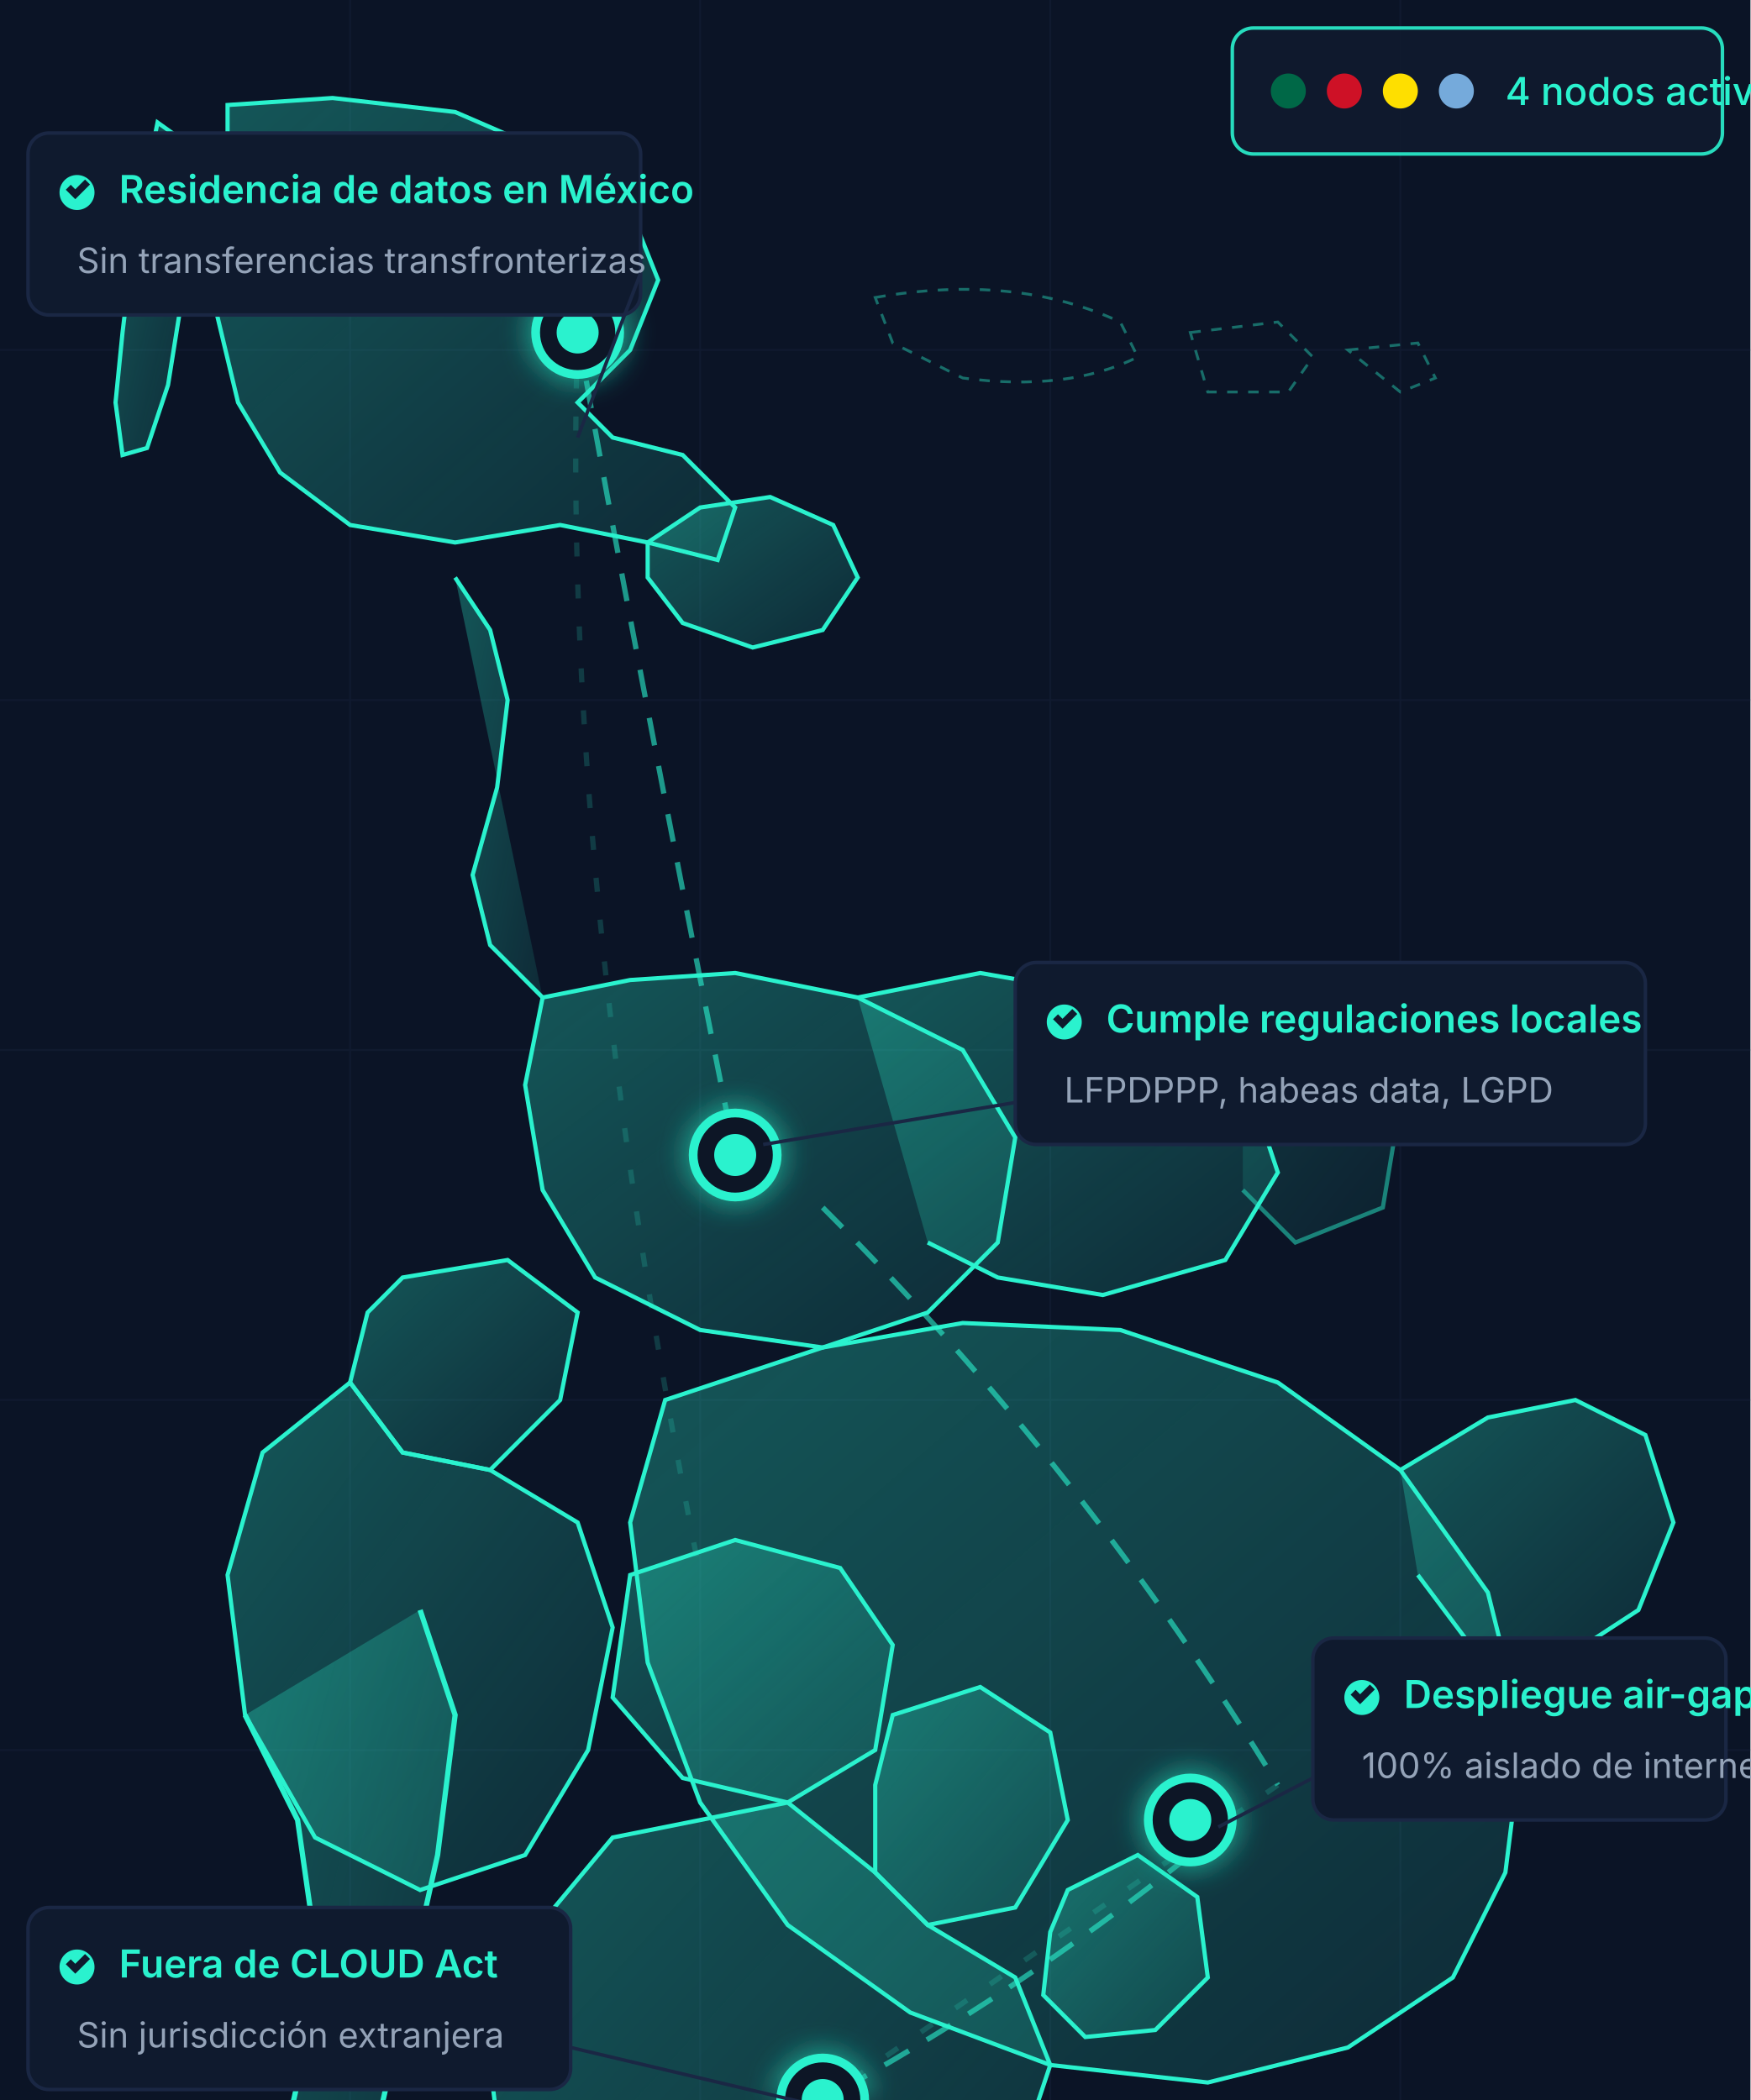
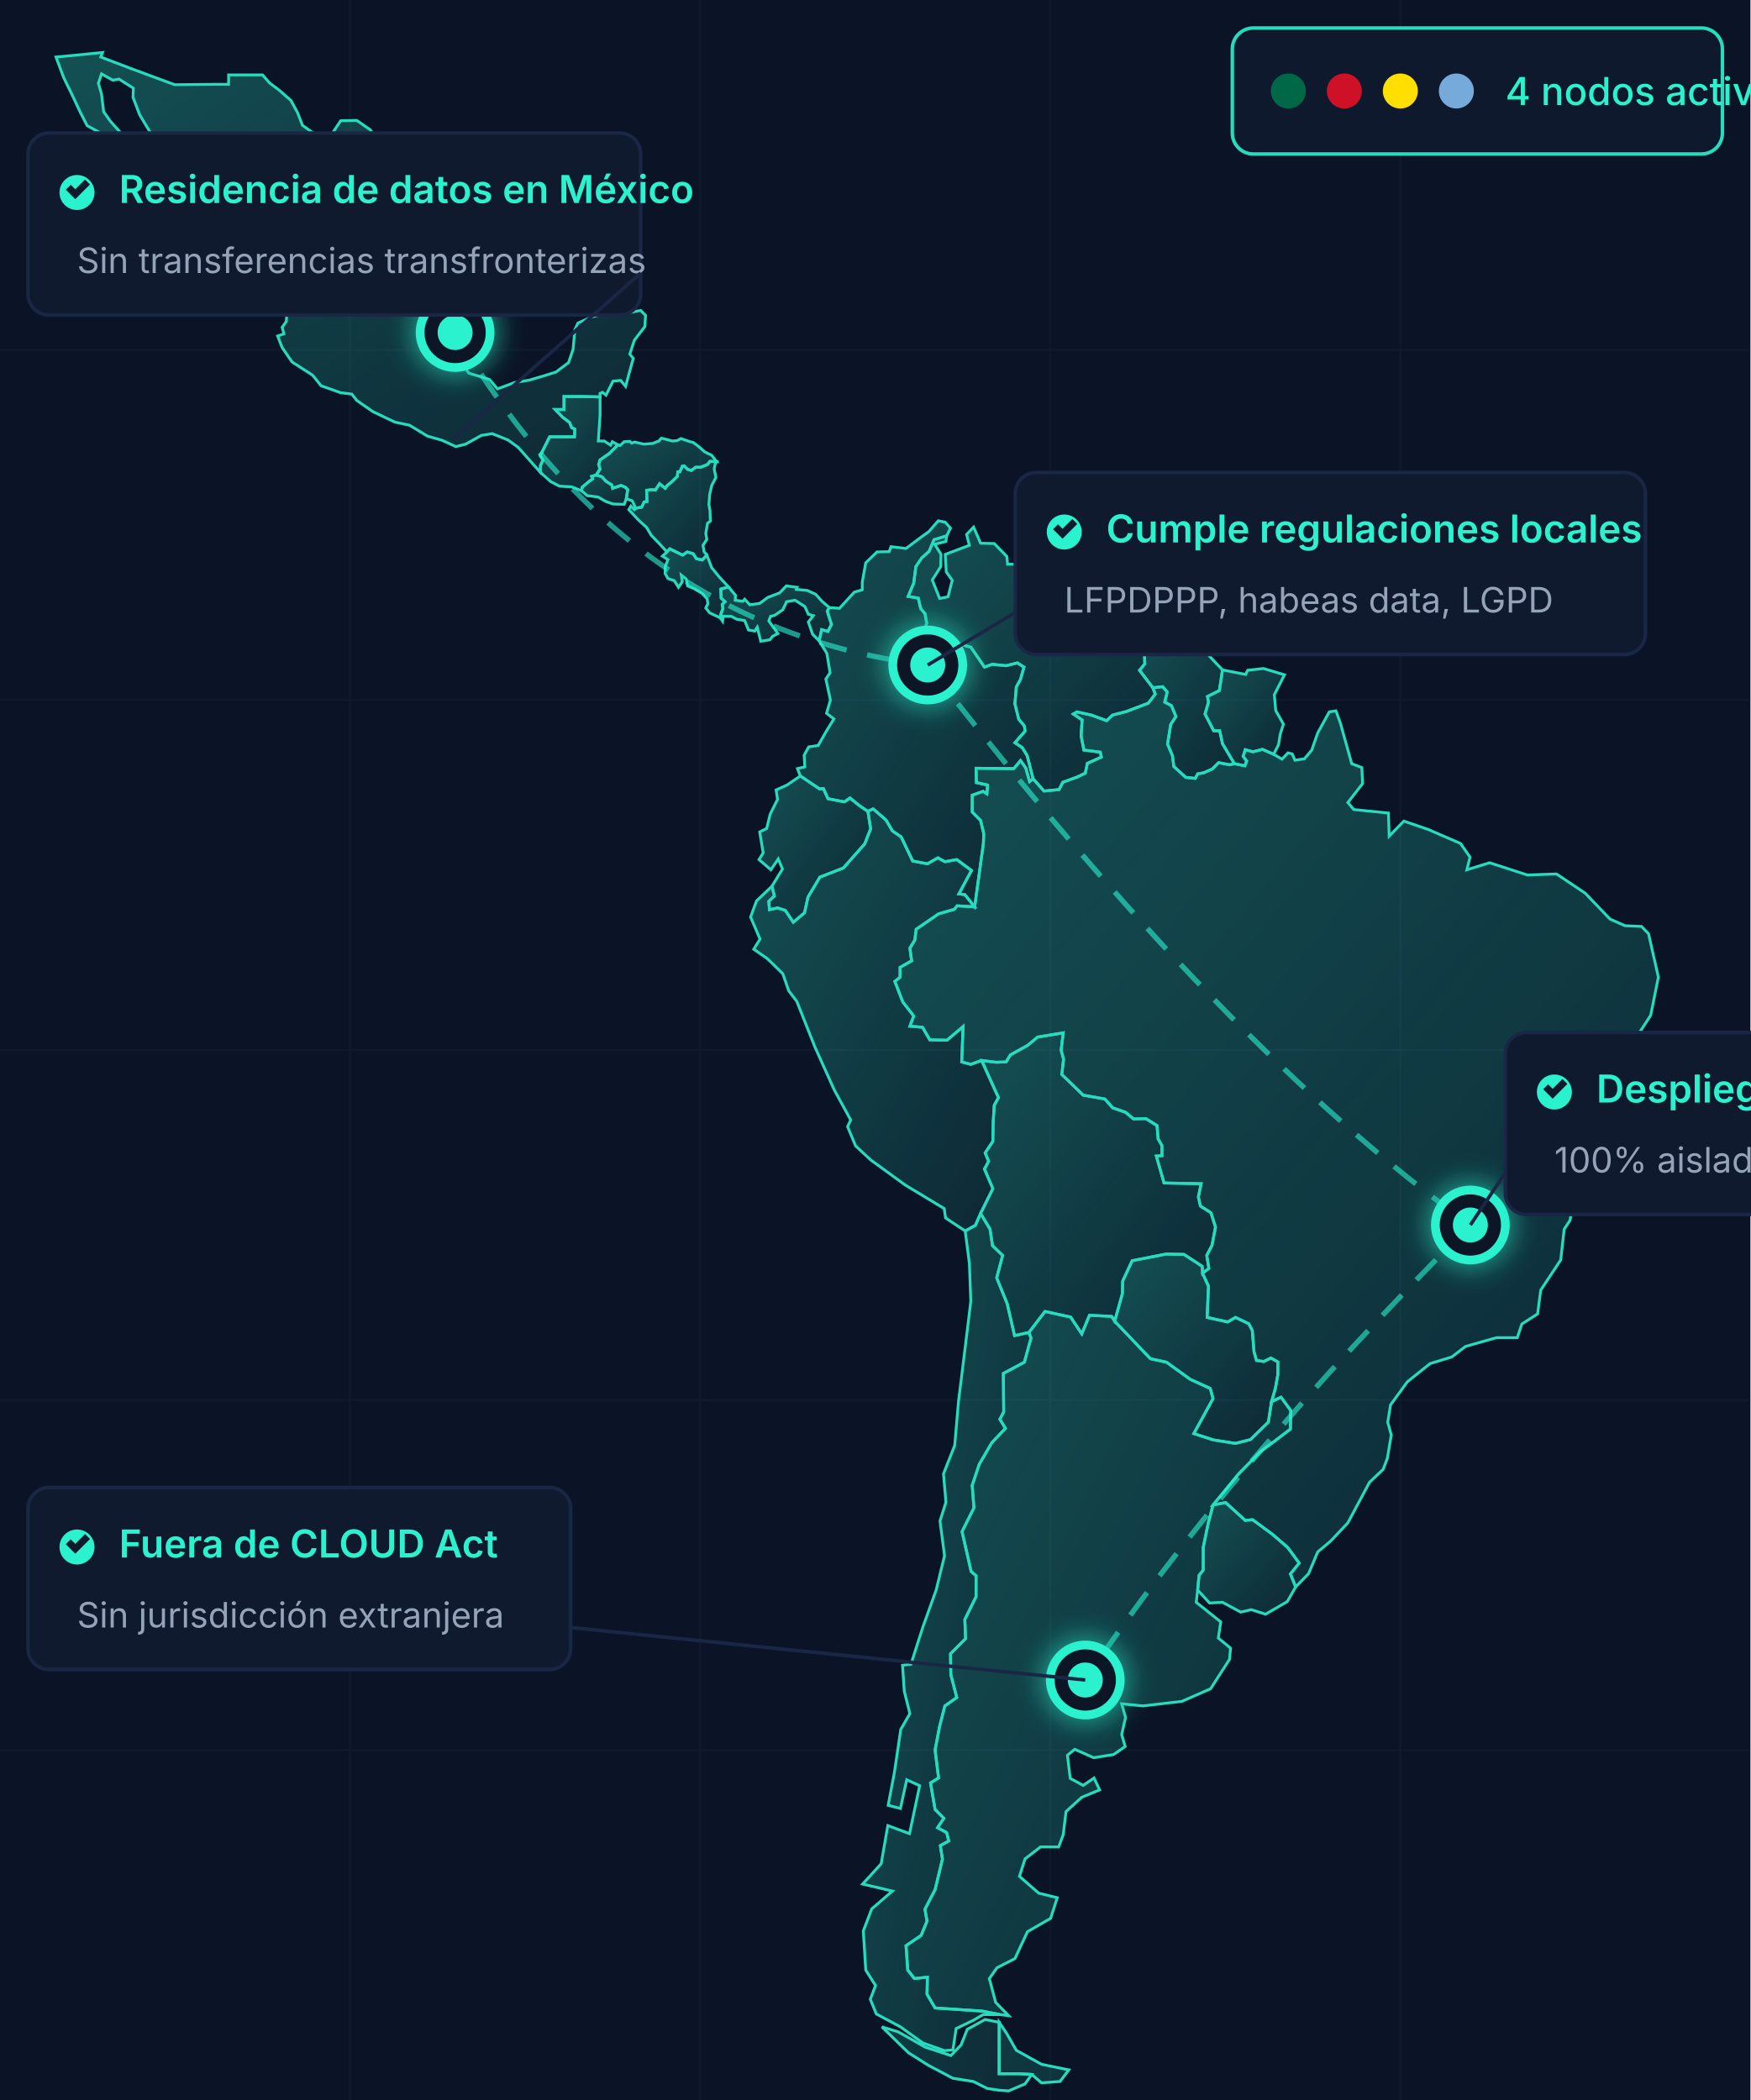
<svg xmlns="http://www.w3.org/2000/svg" viewBox="0 0 500 600" fill="none">
  <defs>
    <filter id="nodeGlow" x="-50%" y="-50%" width="200%" height="200%">
      <feGaussianBlur stdDeviation="4" result="blur" />
      <feMerge>
        <feMergeNode in="blur" />
        <feMergeNode in="SourceGraphic" />
      </feMerge>
    </filter>
    <linearGradient id="mapGrad" x1="0%" y1="0%" x2="100%" y2="100%">
      <stop offset="0%" stop-color="#2AF2CE" stop-opacity="0.3" />
      <stop offset="100%" stop-color="#2AF2CE" stop-opacity="0.1" />
    </linearGradient>
  </defs>
  <rect width="500" height="600" fill="#0B1426" />
  <g stroke="#1A2744" stroke-width="0.5" opacity="0.3">
    <line x1="0" y1="100" x2="500" y2="100" />
    <line x1="0" y1="200" x2="500" y2="200" />
    <line x1="0" y1="300" x2="500" y2="300" />
    <line x1="0" y1="400" x2="500" y2="400" />
    <line x1="0" y1="500" x2="500" y2="500" />
    <line x1="100" y1="0" x2="100" y2="600" />
    <line x1="200" y1="0" x2="200" y2="600" />
    <line x1="300" y1="0" x2="300" y2="600" />
    <line x1="400" y1="0" x2="400" y2="600" />
  </g>
-   <g fill="url(#mapGrad)" stroke="#2AF2CE" stroke-width="1.2">
-     <path d="M45,35 L42,50 L38,70 L35,95 L33,115 L35,130 L42,128 L48,110 L52,85 L55,60 L52,40 Z" />
-     <path d="M65,30 L95,28 L130,32 L160,45 L180,60 L188,80 L180,100 L165,115              L175,125 L195,130 L210,145 L205,160 L185,155 L160,150              L130,155 L100,150 L80,135 L68,115 L62,90 L65,60 Z" />
-     <path d="M185,155 L200,145 L220,142 L238,150 L245,165 L235,180 L215,185 L195,178 L185,165 Z" />
-     <path d="M130,165 L140,180 L145,200 L142,225 L135,250 L140,270 L155,285" />
-     <path d="M155,285 L180,280 L210,278 L245,285 L275,300 L290,325              L285,355 L265,375 L235,385 L200,380 L170,365 L155,340 L150,310 Z" />
-     <path d="M245,285 L280,278 L320,285 L355,305 L365,335 L350,360 L315,370 L285,365 L265,355" />
-     <path d="M355,305 L380,300 L400,315 L395,345 L370,355 L355,340" opacity="0.5" />
-     <path d="M115,365 L145,360 L165,375 L160,400 L140,420 L115,415 L100,395 L105,375 Z" />
-     <path d="M100,395 L115,415 L140,420 L165,435 L175,465 L168,500 L150,530 L120,540              L90,525 L70,490 L65,450 L75,415 Z" />
-     <path d="M235,385 L275,378 L320,380 L365,395 L400,420 L425,455              L435,495 L430,535 L415,565 L385,585 L345,595 L300,590              L260,575 L225,550 L200,515 L185,475 L180,435 L190,400 Z" />
-     <path d="M400,420 L425,405 L450,400 L470,410 L478,435 L468,460 L445,475 L420,470 L405,450" />
-     <path d="M180,450 L210,440 L240,448 L255,470 L250,500 L225,515 L195,508 L175,485 Z" />
-     <path d="M255,490 L280,482 L300,495 L305,520 L290,545 L265,550 L250,535 L250,510 Z" />
-     <path d="M305,540 L325,530 L342,542 L345,565 L330,580 L310,582 L298,570 L300,552 Z" />
-     <path d="M225,515 L250,535 L265,550 L290,565 L300,590              L290,620 L270,650 L245,675 L215,690 L185,685              L160,665 L145,630 L140,590 L150,555 L175,525 Z" />
-     <path d="M185,685 L210,695 L220,710 L200,718 L175,708 L170,692" opacity="0.6" />
-     <path d="M70,490 L85,520 L90,555 L85,595 L75,640 L68,680 L72,710 L85,718              L92,705 L98,665 L105,620 L115,575 L125,530 L130,490 L120,460" stroke-width="1.5" />
-   </g>
-   <g fill="none" stroke="#2AF2CE" stroke-width="0.8" opacity="0.4" stroke-dasharray="3,3">
-     <path d="M250,85 Q290,78 320,92 L325,102 Q305,112 275,108 L255,98 Z" />
-     <path d="M340,95 L365,92 L375,102 L368,112 L345,112 Z" />
-     <path d="M385,100 L405,98 L410,108 L400,112 Z" />
+   <g fill="url(#mapGrad)" stroke="#2AF2CE" stroke-width="0.8" opacity="0.9">
+     <path d="M16.0,16.3 L22.3,15.7 L29.3,15.0 L28.8,16.3 L37.2,19.5 L49.9,24.2 L60.9,24.1 L65.3,24.1 L65.3,21.4 L75.0,21.4 L77.0,23.7 L79.8,25.8 L83.1,28.7 L85.0,32.2 L86.4,35.8 L89.2,37.8 L93.8,39.8 L97.3,34.5 L101.9,34.4 L105.8,37.1 L108.6,41.6 L110.5,45.4 L113.8,49.2 L115.0,53.8 L116.6,56.9 L120.9,58.9 L124.8,60.4 L127.0,60.2 L124.8,66.0 L123.9,70.7 L123.5,79.6 L122.9,82.8 L123.9,86.4 L125.6,89.6 L126.7,94.7 L130.4,99.6 L131.7,103.4 L133.9,106.6 L139.8,108.4 L142.1,111.1 L147.0,109.3 L151.2,108.6 L155.3,107.4 L158.8,106.3 L162.4,103.6 L163.7,99.8 L164.2,94.2 L165.1,92.3 L168.9,90.6 L174.8,89.1 L179.7,89.3 L183.0,88.7 L184.4,90.1 L184.2,93.3 L181.2,97.2 L179.9,101.2 L180.9,102.4 L180.1,105.2 L178.7,110.4 L177.3,108.7 L176.1,108.8 L175.1,108.9 L173.1,112.9 L172.1,112.1 L171.4,112.4 L171.4,113.4 L166.3,113.3 L161.1,113.3 L161.1,117.0 L158.6,117.0 L160.7,119.2 L162.7,120.7 L163.3,122.2 L164.2,122.6 L164.1,124.8 L157.0,124.8 L154.3,130.2 L155.1,131.4 L154.4,133.0 L154.3,134.9 L148.0,127.8 L145.1,125.7 L140.6,123.9 L137.5,124.4 L133.0,126.9 L130.2,127.6 L126.3,125.8 L122.1,124.6 L117.0,121.5 L112.8,120.6 L106.5,117.6 L101.9,114.4 L100.5,112.6 L97.3,112.2 L91.7,110.2 L89.3,107.2 L83.4,103.4 L80.6,99.3 L79.3,96.0 L81.1,95.4 L80.6,93.5 L81.8,91.8 L81.9,89.5 L80.0,86.6 L79.5,83.9 L77.6,80.6 L72.7,74.1 L67.1,68.9 L64.4,64.8 L59.7,62.1 L58.6,60.5 L59.5,56.4 L56.7,54.9 L53.4,51.7 L52.0,47.1 L49.0,46.5 L45.8,43.1 L43.2,39.9 L42.9,37.8 L39.9,32.8 L38.0,27.8 L38.1,25.2 L34.0,22.6 L32.2,22.9 L29.0,21.1 L28.1,23.8 L29.0,26.9 L29.6,31.9 L31.5,34.6 L35.6,39.2 L36.5,40.7 L37.4,41.2 L38.1,43.4 L39.1,43.4 L40.2,47.6 L41.9,49.3 L43.1,51.6 L46.6,55.0 L48.4,61.1 L50.1,64.0 L51.6,67.1 L51.9,70.6 L54.6,70.8 L56.8,73.8 L58.8,76.7 L58.7,77.9 L56.4,80.3 L55.4,80.3 L53.9,76.3 L50.3,72.5 L46.3,69.3 L43.4,67.7 L43.6,62.8 L42.8,59.3 L40.1,57.2 L36.3,54.3 L35.6,55.1 L34.2,53.4 L30.7,51.8 L27.5,48.0 L27.9,47.5 L30.2,47.9 L32.2,45.4 L32.4,42.4 L28.2,37.7 L24.9,35.9 L22.8,31.8 L20.8,27.5 L18.2,22.2 L16.0,16.3 Z" />
+     <path d="M154.3,134.9 L154.4,133.0 L155.1,131.4 L154.3,130.2 L157.0,124.8 L164.1,124.8 L164.2,122.6 L163.3,122.2 L162.7,120.7 L160.7,119.2 L158.6,117.0 L161.1,117.0 L161.1,113.3 L166.3,113.3 L171.4,113.4 L171.4,118.6 L170.9,126.0 L172.6,126.0 L174.4,127.2 L174.9,126.2 L176.5,127.1 L174.0,129.6 L171.4,131.4 L171.0,132.7 L171.4,134.0 L170.3,135.7 L169.0,136.1 L169.3,136.8 L168.2,137.6 L166.3,139.2 L166.1,140.2 L163.3,139.1 L159.8,138.9 L157.3,137.6 L154.3,134.9 Z" />
+     <path d="M204.7,131.9 L202.8,131.8 L202.1,132.7 L200.1,133.5 L198.7,133.5 L197.5,134.4 L196.4,134.1 L195.4,133.1 L194.9,133.2 L194.2,134.8 L193.6,134.8 L193.5,136.1 L191.6,137.9 L190.6,138.7 L190.0,139.5 L188.4,138.2 L187.2,140.0 L186.0,139.9 L184.7,140.1 L184.8,143.3 L184.0,143.4 L183.3,144.9 L181.6,145.2 L180.6,143.1 L178.9,142.5 L179.3,139.9 L178.6,139.2 L177.4,138.7 L175.0,139.5 L174.8,138.6 L173.1,137.5 L171.9,136.2 L170.3,135.7 L171.4,134.0 L171.0,132.7 L171.4,131.4 L174.0,129.6 L176.5,127.1 L177.1,127.3 L178.3,126.2 L179.9,126.1 L180.4,126.6 L181.3,126.3 L183.9,126.9 L186.4,126.7 L188.2,126.0 L188.9,125.2 L190.6,125.6 L192.0,126.0 L193.4,125.9 L194.5,125.3 L197.1,126.2 L198.0,126.4 L199.6,127.6 L201.3,129.1 L203.3,130.1 L204.7,131.9 Z" />
+     <path d="M170.3,135.7 L171.9,136.2 L173.1,137.5 L174.8,138.6 L175.0,139.5 L177.4,138.7 L178.6,139.2 L179.3,139.9 L178.9,142.5 L178.3,144.1 L175.1,144.0 L173.1,143.3 L170.8,142.0 L167.7,141.6 L166.1,140.2 L166.3,139.2 L168.2,137.6 L169.3,136.8 L169.0,136.1 L170.3,135.7 Z" />
+     <path d="M201.9,158.6 L200.6,160.0 L198.9,159.6 L198.0,158.2 L196.3,157.7 L195.0,158.6 L191.3,156.8 L190.5,157.7 L188.6,155.6 L186.0,152.9 L184.7,150.7 L182.4,148.6 L179.6,145.6 L180.2,144.6 L181.2,145.6 L181.6,145.2 L183.3,144.9 L184.0,143.4 L184.8,143.3 L184.7,140.1 L186.0,139.9 L187.2,140.0 L188.4,138.2 L190.0,139.5 L190.6,138.7 L191.6,137.9 L193.5,136.1 L193.6,134.8 L194.2,134.8 L194.9,133.2 L195.4,133.1 L196.4,134.1 L197.5,134.4 L198.7,133.5 L200.1,133.5 L202.1,132.7 L202.8,131.8 L204.7,131.9 L204.3,132.5 L204.0,134.0 L204.5,136.4 L203.3,138.7 L202.7,141.3 L202.5,144.2 L202.8,145.9 L202.9,148.9 L202.1,149.5 L201.6,152.4 L201.9,154.1 L200.8,155.8 L201.1,157.6 L201.9,158.6 Z" />
+     <path d="M208.1,167.7 L205.9,168.3 L206.0,170.9 L207.1,171.9 L206.3,172.7 L206.5,173.9 L206.0,175.2 L205.7,176.5 L202.7,175.1 L201.6,173.7 L202.2,172.5 L202.0,171.1 L200.5,169.5 L198.3,168.2 L196.4,167.4 L196.0,165.4 L194.6,164.3 L194.9,166.2 L193.8,167.8 L192.6,165.9 L190.8,165.3 L190.0,163.9 L190.0,161.9 L190.8,159.9 L189.2,158.9 L190.5,157.7 L191.3,156.8 L195.0,158.6 L196.3,157.7 L198.0,158.2 L198.9,159.6 L200.6,160.0 L201.9,158.6 L203.3,162.2 L205.5,164.9 L208.1,167.7 Z" />
+     <path d="M236.9,173.6 L236.3,174.6 L237.5,178.4 L236.5,180.4 L234.7,179.9 L234.0,183.1 L232.1,181.2 L230.9,177.7 L232.3,175.9 L230.9,175.5 L229.9,173.3 L227.1,171.5 L224.7,171.9 L223.6,174.2 L221.3,175.8 L220.1,176.1 L219.6,177.4 L222.2,181.0 L220.7,181.8 L219.9,182.8 L217.3,183.2 L216.3,179.2 L215.6,180.3 L213.8,180.0 L212.7,177.3 L210.4,176.9 L208.9,176.1 L206.6,176.1 L206.4,177.5 L205.7,176.5 L206.0,175.2 L206.5,173.9 L206.3,172.7 L207.1,171.9 L206.0,170.9 L205.9,168.3 L208.1,167.7 L210.1,170.1 L210.0,171.5 L212.2,171.8 L212.7,171.2 L214.2,172.8 L217.0,172.4 L219.3,170.7 L222.7,169.4 L224.6,167.4 L227.7,167.8 L227.5,168.4 L230.6,168.7 L233.0,169.8 L234.8,171.8 L236.9,173.6 Z" />
+     <path d="M295.1,222.5 L294.1,223.3 L293.0,219.4 L291.5,217.3 L289.6,219.6 L278.8,219.5 L278.9,223.6 L282.1,224.3 L281.9,226.8 L280.8,226.1 L277.7,227.2 L277.7,232.0 L280.1,234.4 L281.0,238.2 L280.9,241.0 L278.4,259.1 L275.6,255.6 L273.9,255.4 L277.5,248.7 L273.3,245.6 L269.9,246.2 L267.9,245.1 L264.9,246.8 L260.7,246.0 L257.4,239.1 L254.9,237.4 L253.1,234.3 L249.4,231.1 L247.9,231.8 L245.5,230.2 L242.8,228.0 L241.2,229.1 L236.5,228.2 L235.2,225.3 L234.1,225.4 L228.6,221.7 L227.8,219.6 L229.9,219.1 L229.7,215.8 L231.0,213.4 L233.7,213.0 L236.1,208.8 L238.2,205.4 L236.1,203.8 L237.2,200.0 L235.9,194.0 L237.1,192.2 L236.2,186.7 L234.0,183.1 L234.7,179.9 L236.5,180.4 L237.5,178.4 L236.3,174.6 L236.9,173.6 L239.8,173.8 L244.0,169.2 L246.3,168.5 L246.3,166.3 L247.3,160.8 L250.5,157.7 L254.0,157.6 L254.5,156.2 L258.8,156.7 L263.2,153.4 L265.3,151.9 L268.0,148.8 L270.0,149.2 L271.5,150.9 L270.4,153.1 L266.8,154.2 L265.4,157.5 L263.3,159.4 L261.6,161.9 L261.0,166.6 L259.4,170.4 L262.3,170.9 L263.0,173.9 L264.2,175.3 L264.7,178.0 L264.0,180.4 L264.2,181.8 L265.6,182.4 L266.9,184.7 L274.0,184.0 L277.3,184.9 L281.2,190.6 L283.4,189.8 L287.4,190.2 L290.6,189.4 L292.5,190.6 L291.5,194.1 L290.3,196.3 L289.9,201.1 L291.0,205.5 L292.6,207.4 L292.8,208.9 L289.9,212.2 L292.0,213.6 L293.4,215.9 L295.1,222.5 Z" />
+     <path d="M329.3,196.5 L330.0,198.3 L328.0,200.9 L321.7,203.3 L317.8,204.3 L316.1,205.9 L311.7,204.3 L307.6,203.4 L306.6,204.0 L309.1,205.7 L308.8,210.2 L309.6,214.3 L314.3,214.9 L314.6,216.3 L310.6,218.1 L310.0,220.9 L307.7,222.0 L303.6,223.5 L302.5,225.6 L298.2,226.0 L295.1,222.5 L293.4,215.9 L292.0,213.6 L289.9,212.2 L292.8,208.9 L292.6,207.4 L291.0,205.5 L289.9,201.1 L290.3,196.3 L291.5,194.1 L292.5,190.6 L290.6,189.4 L287.4,190.2 L283.4,189.8 L281.2,190.6 L277.3,184.9 L274.0,184.0 L266.9,184.7 L265.6,182.4 L264.2,181.8 L264.0,180.4 L264.7,178.0 L264.2,175.3 L263.0,173.9 L262.3,170.9 L259.4,170.4 L261.0,166.6 L261.6,161.9 L263.3,159.4 L265.4,157.5 L266.8,154.2 L270.4,153.1 L270.2,154.7 L267.0,155.5 L268.8,158.4 L268.7,161.9 L266.3,165.7 L268.4,171.0 L270.8,170.5 L272.0,165.8 L270.3,163.4 L270.0,158.4 L276.9,155.8 L276.1,152.7 L278.1,150.6 L280.1,155.2 L284.0,155.3 L287.6,159.0 L287.8,161.2 L292.8,161.2 L298.7,160.6 L301.9,163.5 L306.2,164.3 L309.3,162.3 L309.3,160.6 L316.2,160.2 L322.9,160.1 L318.2,162.1 L320.1,165.2 L324.5,165.7 L328.7,168.9 L329.6,174.2 L332.5,174.0 L334.7,175.6 L330.3,179.5 L329.8,181.9 L331.7,184.3 L330.3,185.6 L326.9,186.6 L327.0,189.7 L325.5,191.5 L329.3,196.5 Z" />
+     <path d="M352.6,218.2 L351.2,218.5 L348.1,217.9 L346.3,219.7 L343.8,220.8 L342.1,221.1 L341.4,222.4 L338.7,222.1 L335.3,219.0 L334.9,215.9 L333.5,212.6 L334.4,207.0 L335.9,204.7 L334.6,201.6 L332.7,200.6 L333.4,197.7 L332.1,196.2 L329.3,196.5 L325.5,191.5 L327.0,189.7 L326.9,186.6 L330.3,185.6 L331.7,184.3 L329.8,181.9 L330.3,179.5 L334.7,175.6 L338.3,178.0 L341.8,182.3 L341.9,185.7 L344.0,185.9 L347.0,189.1 L349.2,191.4 L348.3,197.3 L344.9,199.0 L345.2,200.6 L344.2,204.0 L346.7,208.8 L348.4,208.8 L349.2,212.5 L352.6,218.2 Z" />
+     <path d="M363.8,215.5 L360.6,214.1 L357.9,214.8 L355.7,214.2 L355.1,216.1 L356.1,217.4 L355.6,218.8 L352.6,218.2 L349.2,212.5 L348.4,208.8 L346.7,208.8 L344.2,204.0 L345.2,200.6 L344.9,199.0 L348.3,197.3 L349.2,191.4 L355.8,192.7 L356.4,191.5 L360.9,191.0 L366.9,192.8 L364.0,198.5 L364.4,203.0 L366.6,206.9 L365.7,209.7 L365.2,212.8 L363.8,215.5 Z" />
+     <path d="M247.9,231.8 L248.7,236.8 L247.0,241.1 L240.9,248.0 L234.2,250.6 L230.8,256.3 L229.8,260.8 L226.6,263.5 L224.3,260.1 L222.1,259.4 L219.8,259.9 L219.6,257.5 L221.2,256.0 L220.5,253.2 L223.5,248.3 L222.3,245.4 L220.2,248.5 L216.8,245.6 L218.0,243.7 L217.0,237.7 L219.0,236.7 L220.0,232.6 L222.1,228.4 L221.7,225.7 L224.8,224.3 L228.6,221.7 L234.1,225.4 L235.2,225.3 L236.5,228.2 L241.2,229.1 L242.8,228.0 L245.5,230.2 L247.9,231.8 Z" />
+     <path d="M278.4,259.1 L273.4,258.8 L272.6,259.8 L268.1,261.1 L261.7,265.5 L261.3,268.6 L259.9,270.9 L260.4,274.5 L257.1,276.4 L257.1,279.2 L255.6,280.4 L257.9,286.3 L261.0,290.3 L259.9,293.2 L263.5,293.5 L265.6,297.1 L270.5,297.2 L275.1,293.3 L274.7,303.4 L277.3,304.1 L280.4,303.0 L285.2,313.6 L284.0,315.8 L283.7,320.5 L283.6,326.1 L281.4,329.4 L282.4,331.8 L281.2,334.0 L283.6,339.6 L280.1,346.7 L278.6,350.1 L275.7,351.7 L270.1,348.0 L269.7,345.3 L258.6,338.6 L248.7,331.4 L244.4,327.4 L242.1,321.9 L243.0,320.0 L238.3,311.4 L232.8,299.2 L227.6,286.1 L225.3,283.1 L223.6,278.2 L219.2,273.9 L215.3,271.2 L217.1,268.3 L214.4,262.0 L216.1,257.4 L220.5,253.2 L221.2,256.0 L219.6,257.5 L219.8,259.9 L222.1,259.4 L224.3,260.1 L226.6,263.5 L229.8,260.8 L230.8,256.3 L234.2,250.6 L240.9,248.0 L247.0,241.1 L248.7,236.8 L247.9,231.8 L249.4,231.1 L253.1,234.3 L254.9,237.4 L257.4,239.1 L260.7,246.0 L264.9,246.8 L267.9,245.1 L269.9,246.2 L273.3,245.6 L277.5,248.7 L273.9,255.4 L275.6,255.6 L278.4,259.1 Z" />
+     <path d="M280.4,303.0 L284.5,303.5 L287.4,303.4 L288.6,301.4 L293.5,298.7 L296.4,296.3 L303.7,295.1 L303.1,300.1 L303.8,302.6 L303.3,307.0 L309.4,312.9 L315.6,314.0 L317.8,316.5 L321.5,317.8 L323.8,319.7 L327.3,319.6 L330.5,321.6 L330.8,325.4 L331.9,327.3 L331.9,330.2 L330.3,330.3 L332.5,338.0 L343.1,338.2 L342.3,342.0 L342.9,344.6 L345.9,346.5 L347.2,350.6 L346.2,355.8 L344.7,358.7 L345.3,362.4 L343.5,363.8 L343.4,361.8 L338.2,358.4 L333.1,358.3 L323.4,360.2 L320.7,366.0 L320.6,369.6 L318.4,377.5 L317.5,376.1 L311.2,375.8 L309.0,381.1 L305.8,376.3 L298.5,374.7 L293.9,380.7 L289.8,381.6 L287.7,372.5 L284.7,365.1 L286.4,358.7 L283.5,355.9 L282.8,351.2 L280.1,346.7 L283.6,339.6 L281.2,334.0 L282.4,331.8 L281.4,329.4 L283.6,326.1 L283.7,320.5 L284.0,315.8 L285.2,313.6 L280.4,303.0 Z" />
+     <path d="M343.5,363.8 L345.2,367.5 L344.8,376.4 L350.7,377.7 L352.9,376.4 L356.7,378.2 L357.7,380.1 L358.2,386.2 L358.9,388.7 L361.0,389.0 L363.0,388.0 L365.0,389.1 L365.0,392.8 L364.3,396.7 L363.2,400.5 L362.3,406.3 L357.2,411.3 L352.9,412.4 L346.6,411.4 L341.0,409.6 L346.5,399.6 L345.7,396.7 L340.0,394.1 L333.2,389.2 L328.6,388.2 L318.4,377.5 L320.6,369.6 L320.7,366.0 L323.4,360.2 L333.1,358.3 L338.2,358.4 L343.4,361.8 L343.5,363.8 Z" />
+     <path d="M370.1,453.4 L368.6,449.7 L371.1,446.6 L367.8,442.1 L363.5,438.4 L357.8,434.2 L355.7,434.4 L350.1,429.3 L346.5,430.0 L353.9,421.0 L360.2,414.6 L363.9,411.9 L368.6,408.3 L368.7,403.0 L365.9,399.2 L363.2,400.5 L364.3,396.7 L365.0,392.8 L365.0,389.1 L363.0,388.0 L361.0,389.0 L358.9,388.7 L358.2,386.2 L357.7,380.1 L356.7,378.2 L352.9,376.4 L350.7,377.7 L344.8,376.4 L345.2,367.5 L343.5,363.8 L345.3,362.4 L344.7,358.7 L346.2,355.8 L347.2,350.6 L345.9,346.5 L342.9,344.6 L342.3,342.0 L343.1,338.2 L332.5,338.0 L330.3,330.3 L331.9,330.2 L331.9,327.3 L330.8,325.4 L330.5,321.6 L327.3,319.6 L323.8,319.7 L321.5,317.8 L317.8,316.5 L315.6,314.0 L309.4,312.9 L303.3,307.0 L303.8,302.6 L303.1,300.1 L303.7,295.1 L296.4,296.3 L293.5,298.7 L288.6,301.4 L287.4,303.4 L284.5,303.5 L280.4,303.0 L277.3,304.1 L274.7,303.4 L275.1,293.3 L270.5,297.2 L265.6,297.1 L263.5,293.5 L259.9,293.2 L261.0,290.3 L257.9,286.3 L255.6,280.4 L257.1,279.2 L257.1,276.4 L260.4,274.5 L259.9,270.9 L261.3,268.6 L261.7,265.5 L268.1,261.1 L272.6,259.8 L273.4,258.8 L278.4,259.1 L280.9,241.0 L281.0,238.2 L280.1,234.4 L277.7,232.0 L277.7,227.2 L280.8,226.1 L281.9,226.8 L282.1,224.3 L278.9,223.6 L278.8,219.5 L289.6,219.6 L291.5,217.3 L293.0,219.4 L294.1,223.3 L295.1,222.5 L298.2,226.0 L302.5,225.6 L303.6,223.5 L307.7,222.0 L310.0,220.9 L310.6,218.1 L314.6,216.3 L314.3,214.9 L309.6,214.3 L308.8,210.2 L309.1,205.7 L306.6,204.0 L307.6,203.4 L311.7,204.3 L316.1,205.9 L317.8,204.3 L321.7,203.3 L328.0,200.9 L330.0,198.3 L329.3,196.5 L332.1,196.2 L333.4,197.7 L332.7,200.6 L334.6,201.6 L335.9,204.7 L334.4,207.0 L333.5,212.6 L334.9,215.9 L335.3,219.0 L338.7,222.1 L341.4,222.4 L342.1,221.1 L343.8,220.8 L346.3,219.7 L348.1,217.9 L351.2,218.5 L352.6,218.2 L355.6,218.8 L356.1,217.4 L355.1,216.1 L355.7,214.2 L357.9,214.8 L360.6,214.1 L363.8,215.5 L366.2,216.9 L367.9,215.1 L369.1,215.4 L369.9,217.2 L372.6,216.8 L374.7,214.3 L376.4,209.4 L379.7,203.4 L381.6,203.1 L382.9,206.7 L386.1,218.2 L389.0,219.3 L389.2,223.9 L385.0,229.3 L386.7,231.3 L396.6,232.3 L396.8,238.9 L401.0,234.6 L408.0,237.0 L417.2,241.0 L419.9,244.9 L419.0,248.5 L425.5,246.5 L436.3,250.0 L444.6,249.7 L452.8,255.2 L459.9,262.6 L464.2,264.5 L468.9,264.7 L470.9,266.8 L472.8,275.2 L473.7,279.2 L471.5,290.1 L468.7,294.4 L460.9,303.6 L457.3,311.0 L453.2,316.7 L451.8,316.9 L450.3,321.7 L450.7,334.1 L449.1,344.2 L448.5,348.6 L446.8,351.2 L445.8,360.0 L440.1,368.6 L439.2,375.4 L434.7,378.3 L433.4,382.2 L427.4,382.2 L418.6,384.7 L414.7,387.7 L408.5,389.6 L402.0,394.8 L397.2,401.4 L396.4,406.3 L397.4,410.0 L396.3,416.6 L395.1,419.8 L391.2,423.5 L385.0,435.1 L380.1,440.3 L376.4,443.4 L373.8,449.6 L370.1,453.4 Z" />
+     <path d="M346.5,430.0 L350.1,429.3 L355.7,434.4 L357.8,434.2 L363.5,438.4 L367.8,442.1 L371.1,446.6 L368.6,449.7 L370.1,453.4 L367.7,457.6 L361.5,461.2 L357.4,459.9 L354.4,460.6 L349.2,457.8 L345.5,458.0 L342.1,454.3 L342.5,450.1 L343.7,448.6 L343.7,442.1 L345.1,435.3 L346.5,430.0 Z" />
+     <path d="M285.4,577.8 L287.5,580.9 L290.3,585.8 L297.5,589.8 L305.3,591.4 L302.8,594.7 L297.5,595.1 L294.7,592.7 L291.3,592.5 L285.4,592.5 L285.4,577.8 Z M346.5,430.0 L345.1,435.3 L343.7,442.1 L343.7,448.6 L342.5,450.1 L342.1,454.3 L341.7,457.8 L348.7,463.4 L348.0,468.0 L351.5,470.9 L351.2,474.1 L345.8,482.5 L337.6,486.1 L326.5,487.4 L320.4,486.8 L321.5,490.7 L320.4,495.6 L321.4,499.0 L318.1,501.3 L312.4,502.2 L307.0,499.8 L304.9,501.5 L305.7,508.1 L309.4,510.1 L312.5,508.0 L314.1,511.4 L309.0,513.5 L304.5,517.6 L303.7,524.2 L302.4,527.7 L297.2,527.7 L292.8,531.1 L291.2,536.1 L296.7,540.9 L302.0,542.2 L300.1,548.1 L293.5,551.9 L289.9,559.6 L284.8,562.2 L282.6,565.3 L284.4,572.1 L288.1,575.9 L285.7,575.6 L280.6,574.6 L267.1,573.7 L264.8,569.8 L264.9,564.9 L261.2,565.3 L259.3,562.9 L258.8,555.9 L263.1,553.0 L264.8,548.9 L264.2,545.5 L267.1,539.9 L269.2,531.2 L268.6,527.3 L271.0,526.0 L270.4,523.6 L267.8,522.2 L269.6,519.5 L267.1,517.0 L265.8,509.4 L268.1,508.0 L267.1,500.0 L268.4,493.2 L269.9,487.4 L273.3,485.0 L271.6,478.5 L271.5,472.5 L275.8,468.2 L275.6,462.7 L278.8,456.2 L278.8,450.2 L277.4,449.0 L274.8,437.6 L278.2,430.8 L277.7,424.4 L279.7,418.4 L283.3,412.2 L287.2,408.1 L285.6,405.5 L286.7,403.4 L286.6,392.4 L292.6,389.2 L294.5,382.3 L293.9,380.7 L298.5,374.7 L305.8,376.3 L309.0,381.1 L311.2,375.8 L317.5,376.1 L318.4,377.5 L328.6,388.2 L333.2,389.2 L340.0,394.1 L345.7,396.7 L346.5,399.6 L341.0,409.6 L346.6,411.4 L352.9,412.4 L357.2,411.3 L362.3,406.3 L363.2,400.5 L365.9,399.2 L368.7,403.0 L368.6,408.3 L363.9,411.9 L360.2,414.6 L353.9,421.0 L346.5,430.0 Z" />
+     <path d="M285.4,577.8 L285.4,592.5 L291.3,592.5 L294.7,592.7 L292.8,595.4 L288.1,597.4 L285.3,597.2 L282.0,596.7 L278.0,594.7 L272.2,593.8 L265.2,590.1 L259.5,586.5 L251.9,579.1 L256.5,580.5 L264.3,584.9 L271.6,587.3 L274.5,584.3 L276.3,579.8 L281.4,577.0 L285.4,577.8 Z M280.1,346.7 L282.8,351.2 L283.5,355.9 L286.4,358.7 L284.7,365.1 L287.7,372.5 L289.8,381.6 L293.9,380.7 L294.5,382.3 L292.6,389.2 L286.6,392.4 L286.7,403.4 L285.6,405.5 L287.2,408.1 L283.3,412.2 L279.7,418.4 L277.7,424.4 L278.2,430.8 L274.8,437.6 L277.4,449.0 L278.8,450.2 L278.8,456.2 L275.6,462.7 L275.8,468.2 L271.5,472.5 L271.6,478.5 L273.3,485.0 L269.9,487.4 L268.4,493.2 L267.1,500.0 L268.1,508.0 L265.8,509.4 L267.1,517.0 L269.6,519.5 L267.8,522.2 L270.4,523.6 L271.0,526.0 L268.6,527.3 L269.2,531.2 L267.1,539.9 L264.2,545.5 L264.8,548.9 L263.1,553.0 L258.8,555.9 L259.3,562.9 L261.2,565.3 L264.9,564.9 L264.8,569.8 L267.1,573.7 L280.6,574.6 L285.7,575.6 L280.8,575.6 L278.1,577.2 L273.1,579.6 L272.2,585.7 L269.8,585.9 L263.6,583.7 L257.2,579.1 L257.2,579.1 L250.3,575.4 L248.6,571.2 L250.1,567.3 L247.3,562.9 L246.6,551.7 L249.0,545.4 L254.9,540.3 L246.4,538.3 L251.7,532.5 L253.6,521.6 L259.8,523.9 L262.7,510.2 L259.0,508.5 L257.2,516.7 L253.7,515.8 L255.5,506.3 L257.3,494.1 L259.9,489.6 L258.3,483.2 L257.8,475.8 L260.2,475.5 L263.6,464.9 L267.4,454.3 L269.8,444.5 L268.5,434.6 L270.2,429.2 L269.5,421.1 L272.7,413.0 L273.8,400.3 L275.5,386.6 L277.3,371.8 L276.9,361.0 L275.7,351.7 L278.6,350.1 L280.1,346.7 Z" />
  </g>
  <g stroke="#2AF2CE" stroke-width="1.5" fill="none" opacity="0.6">
-     <path d="M165,95 Q180,180 210,330" stroke-dasharray="8,6">
+     <path d="M130,95 Q180,180 265,190" stroke-dasharray="8,6">
      <animate attributeName="stroke-dashoffset" from="0" to="28" dur="3s" repeatCount="indefinite" />
    </path>
-     <path d="M235,345 Q310,420 365,510" stroke-dasharray="8,6">
+     <path d="M265,190 Q350,300 420,350" stroke-dasharray="8,6">
      <animate attributeName="stroke-dashoffset" from="0" to="28" dur="3s" repeatCount="indefinite" />
    </path>
-     <path d="M340,530 Q290,570 235,600" stroke-dasharray="8,6">
+     <path d="M420,350 Q350,420 310,480" stroke-dasharray="8,6">
      <animate attributeName="stroke-dashoffset" from="0" to="28" dur="3s" repeatCount="indefinite" />
    </path>
-     <path d="M165,95 Q160,250 200,450" stroke-dasharray="4,8" opacity="0.3" />
-     <path d="M365,510 Q300,555 235,600" stroke-dasharray="4,8" opacity="0.3" />
  </g>
  <g filter="url(#nodeGlow)">
-     <circle cx="165" cy="95" r="12" fill="#0B1426" stroke="#2AF2CE" stroke-width="2.5" />
-     <circle cx="165" cy="95" r="6" fill="#2AF2CE">
-       <animate attributeName="r" values="5;7;5" dur="2s" repeatCount="indefinite" />
+     <circle cx="130" cy="95" r="10" fill="#0B1426" stroke="#2AF2CE" stroke-width="2.5" />
+     <circle cx="130" cy="95" r="5" fill="#2AF2CE">
+       <animate attributeName="r" values="4;6;4" dur="2s" repeatCount="indefinite" />
    </circle>
-     <circle cx="210" cy="330" r="12" fill="#0B1426" stroke="#2AF2CE" stroke-width="2.5" />
-     <circle cx="210" cy="330" r="6" fill="#2AF2CE">
-       <animate attributeName="r" values="5;7;5" dur="2s" repeatCount="indefinite" begin="0.5s" />
+     <circle cx="265" cy="190" r="10" fill="#0B1426" stroke="#2AF2CE" stroke-width="2.5" />
+     <circle cx="265" cy="190" r="5" fill="#2AF2CE">
+       <animate attributeName="r" values="4;6;4" dur="2s" repeatCount="indefinite" begin="0.5s" />
    </circle>
-     <circle cx="340" cy="520" r="12" fill="#0B1426" stroke="#2AF2CE" stroke-width="2.5" />
-     <circle cx="340" cy="520" r="6" fill="#2AF2CE">
-       <animate attributeName="r" values="5;7;5" dur="2s" repeatCount="indefinite" begin="1s" />
+     <circle cx="420" cy="350" r="10" fill="#0B1426" stroke="#2AF2CE" stroke-width="2.5" />
+     <circle cx="420" cy="350" r="5" fill="#2AF2CE">
+       <animate attributeName="r" values="4;6;4" dur="2s" repeatCount="indefinite" begin="1s" />
    </circle>
-     <circle cx="235" cy="600" r="12" fill="#0B1426" stroke="#2AF2CE" stroke-width="2.5" />
-     <circle cx="235" cy="600" r="6" fill="#2AF2CE">
-       <animate attributeName="r" values="5;7;5" dur="2s" repeatCount="indefinite" begin="1.5s" />
+     <circle cx="310" cy="480" r="10" fill="#0B1426" stroke="#2AF2CE" stroke-width="2.5" />
+     <circle cx="310" cy="480" r="5" fill="#2AF2CE">
+       <animate attributeName="r" values="4;6;4" dur="2s" repeatCount="indefinite" begin="1.5s" />
    </circle>
  </g>
  <g transform="translate(8, 38)">
    <rect width="175" height="52" rx="6" fill="#0F1A2E" stroke="#1A2744" stroke-width="1" />
    <circle cx="14" cy="17" r="5" fill="#2AF2CE" />
    <path d="M11.5,15.5 L13.5,17.5 L17,14" stroke="#0F1A2E" stroke-width="2" fill="none" />
    <text x="26" y="20" fill="#2AF2CE" font-family="Inter, system-ui, sans-serif" font-size="11" font-weight="600">Residencia de datos en México</text>
    <text x="14" y="40" fill="#94A3B8" font-family="Inter, system-ui, sans-serif" font-size="10">Sin transferencias transfronterizas</text>
-     <line x1="175" y1="40" x2="157" y2="87" stroke="#1A2744" stroke-width="1" />
+     <line x1="175" y1="40" x2="122" y2="87" stroke="#1A2744" stroke-width="1" />
  </g>
-   <g transform="translate(290, 275)">
+   <g transform="translate(290, 135)">
    <rect width="180" height="52" rx="6" fill="#0F1A2E" stroke="#1A2744" stroke-width="1" />
    <circle cx="14" cy="17" r="5" fill="#2AF2CE" />
    <path d="M11.5,15.5 L13.5,17.5 L17,14" stroke="#0F1A2E" stroke-width="2" fill="none" />
    <text x="26" y="20" fill="#2AF2CE" font-family="Inter, system-ui, sans-serif" font-size="11" font-weight="600">Cumple regulaciones locales</text>
    <text x="14" y="40" fill="#94A3B8" font-family="Inter, system-ui, sans-serif" font-size="10">LFPDPPP, habeas data, LGPD</text>
-     <line x1="0" y1="40" x2="-72" y2="52" stroke="#1A2744" stroke-width="1" />
+     <line x1="0" y1="40" x2="-25" y2="55" stroke="#1A2744" stroke-width="1" />
  </g>
-   <g transform="translate(375, 468)">
+   <g transform="translate(430, 295)">
    <rect width="118" height="52" rx="6" fill="#0F1A2E" stroke="#1A2744" stroke-width="1" />
    <circle cx="14" cy="17" r="5" fill="#2AF2CE" />
    <path d="M11.5,15.5 L13.5,17.5 L17,14" stroke="#0F1A2E" stroke-width="2" fill="none" />
    <text x="26" y="20" fill="#2AF2CE" font-family="Inter, system-ui, sans-serif" font-size="11" font-weight="600">Despliegue air-gapped</text>
    <text x="14" y="40" fill="#94A3B8" font-family="Inter, system-ui, sans-serif" font-size="10">100% aislado de internet</text>
-     <line x1="0" y1="40" x2="-27" y2="54" stroke="#1A2744" stroke-width="1" />
+     <line x1="0" y1="40" x2="-10" y2="55" stroke="#1A2744" stroke-width="1" />
  </g>
-   <g transform="translate(8, 545)">
+   <g transform="translate(8, 425)">
    <rect width="155" height="52" rx="6" fill="#0F1A2E" stroke="#1A2744" stroke-width="1" />
    <circle cx="14" cy="17" r="5" fill="#2AF2CE" />
    <path d="M11.5,15.5 L13.5,17.5 L17,14" stroke="#0F1A2E" stroke-width="2" fill="none" />
    <text x="26" y="20" fill="#2AF2CE" font-family="Inter, system-ui, sans-serif" font-size="11" font-weight="600">Fuera de CLOUD Act</text>
    <text x="14" y="40" fill="#94A3B8" font-family="Inter, system-ui, sans-serif" font-size="10">Sin jurisdicción extranjera</text>
-     <line x1="155" y1="40" x2="227" y2="57" stroke="#1A2744" stroke-width="1" />
+     <line x1="155" y1="40" x2="302" y2="55" stroke="#1A2744" stroke-width="1" />
  </g>
  <g transform="translate(352, 8)">
    <rect width="140" height="36" rx="6" fill="#0F1A2E" stroke="#2AF2CE" stroke-width="1" opacity="0.9" />
    <circle cx="16" cy="18" r="5" fill="#006847" />
    <circle cx="32" cy="18" r="5" fill="#CE1126" />
    <circle cx="48" cy="18" r="5" fill="#FEDF00" />
    <circle cx="64" cy="18" r="5" fill="#75AADB" />
    <text x="78" y="22" fill="#2AF2CE" font-family="Inter, system-ui, sans-serif" font-size="11" font-weight="500">4 nodos activos</text>
  </g>
</svg>
